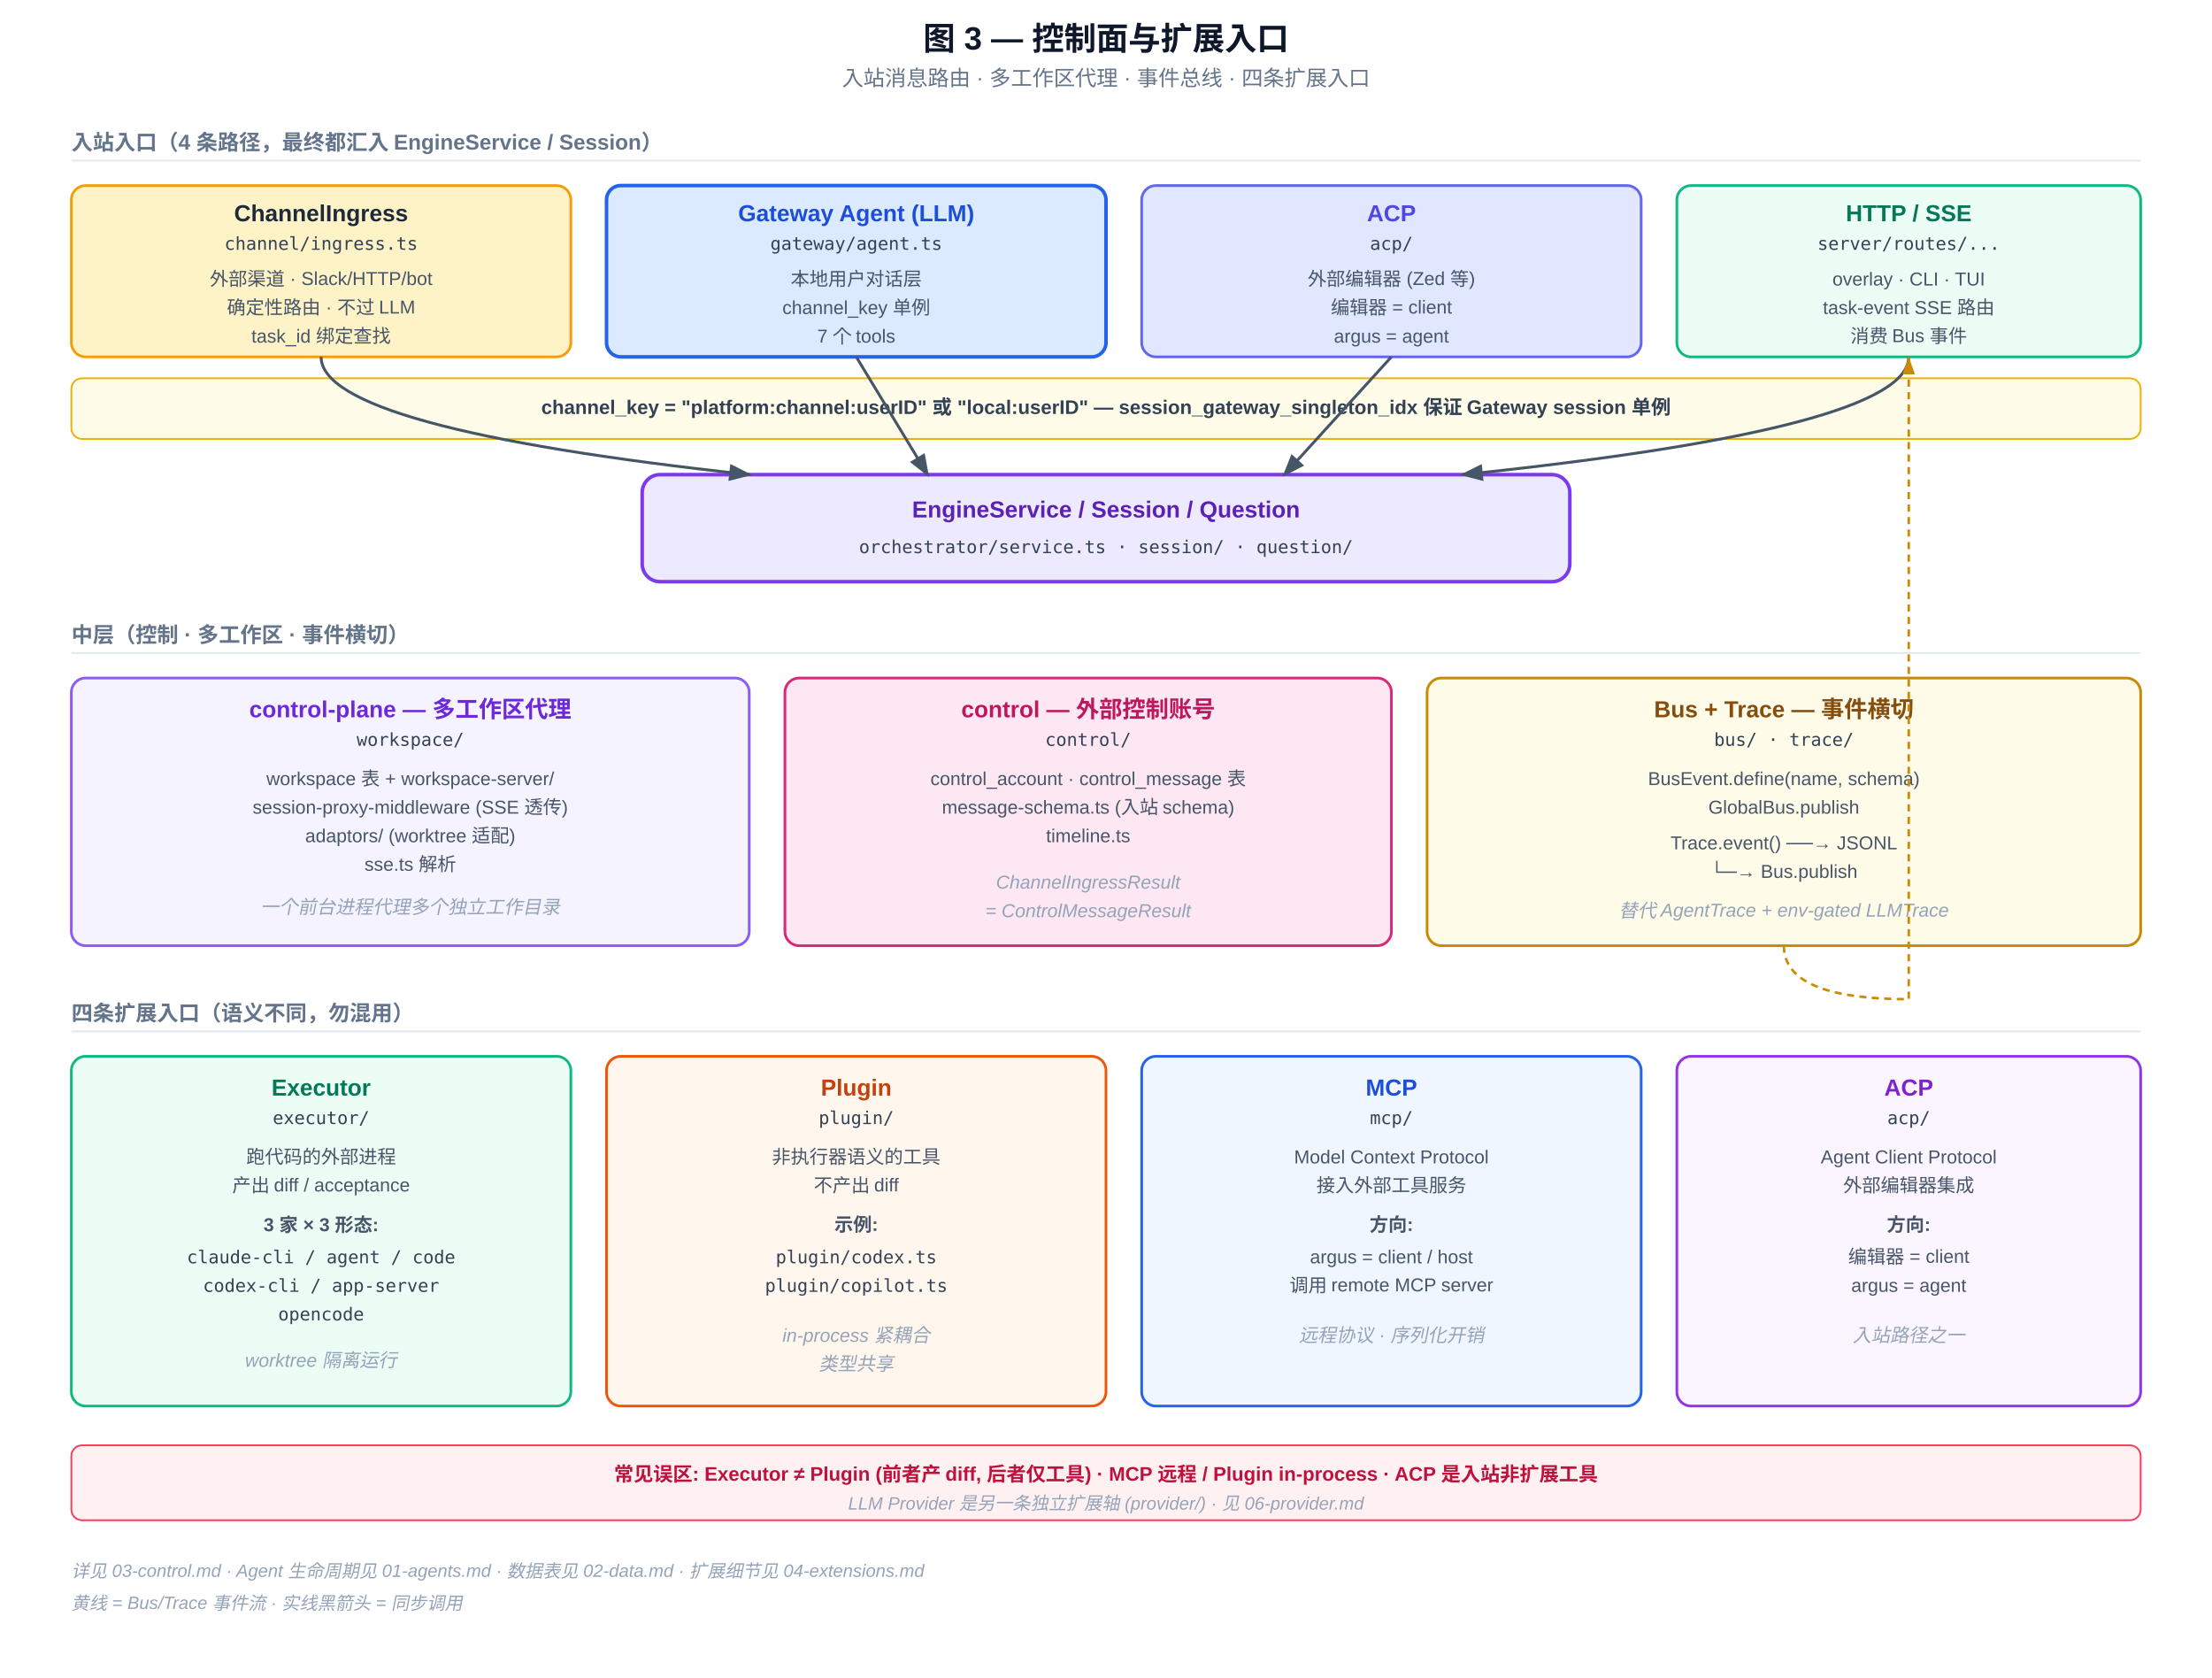
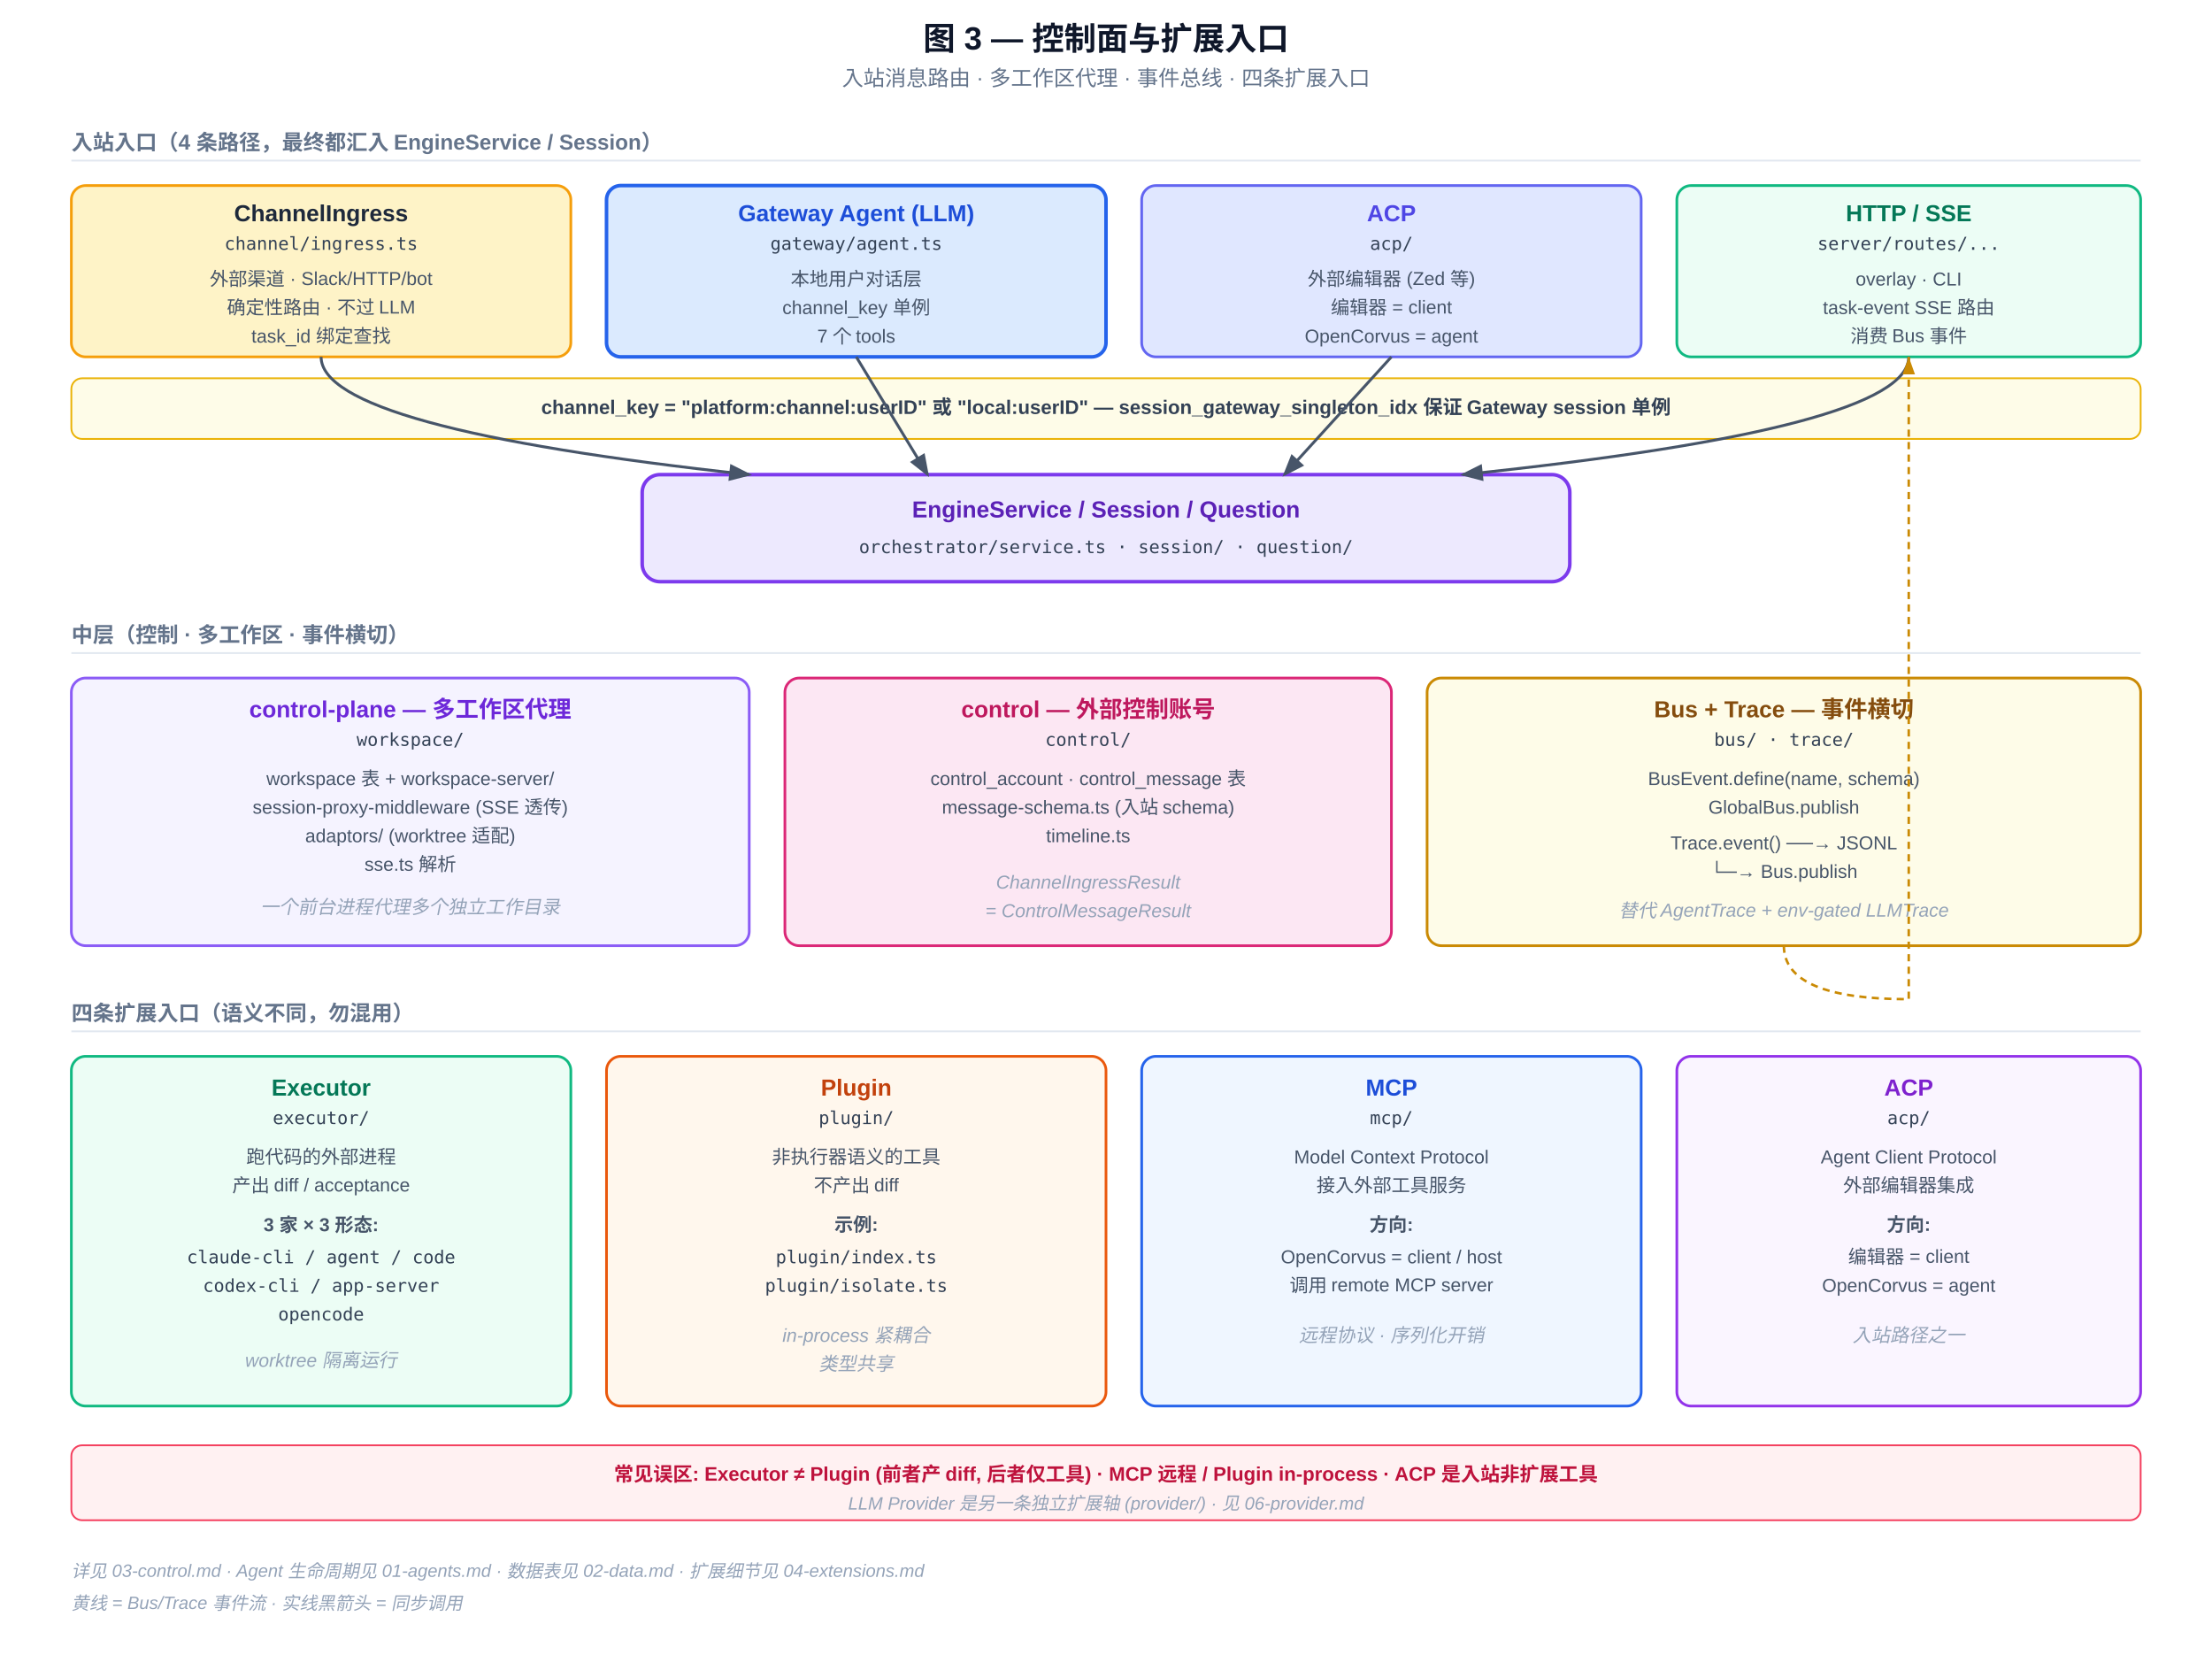
<svg xmlns="http://www.w3.org/2000/svg" viewBox="0 0 1240 940" width="100%" height="100%">
  <defs>
    <style>
      text { font-family: 'Segoe UI', Arial, sans-serif; }
      .ingress { fill: #fef3c7; stroke: #f59e0b; stroke-width: 1.5; rx: 8; }
      .gateway { fill: #dbeafe; stroke: #2563eb; stroke-width: 2; rx: 8; }
      .acp     { fill: #e0e7ff; stroke: #6366f1; stroke-width: 1.5; rx: 8; }
      .http    { fill: #ecfdf5; stroke: #10b981; stroke-width: 1.5; rx: 8; }
      .cp      { fill: #f5f3ff; stroke: #8b5cf6; stroke-width: 1.5; rx: 8; }
      .ctrl    { fill: #fce7f3; stroke: #db2777; stroke-width: 1.5; rx: 8; }
      .bus     { fill: #fefce8; stroke: #ca8a04; stroke-width: 1.5; rx: 8; }
      .ext     { fill: #f1f5f9; stroke: #64748b; stroke-width: 1.5; rx: 8; }
      .ext-exec{ fill: #ecfdf5; stroke: #10b981; stroke-width: 1.5; rx: 8; }
      .ext-plug{ fill: #fff7ed; stroke: #ea580c; stroke-width: 1.5; rx: 8; }
      .ext-mcp { fill: #eff6ff; stroke: #2563eb; stroke-width: 1.5; rx: 8; }
      .ext-acp { fill: #faf5ff; stroke: #9333ea; stroke-width: 1.5; rx: 8; }
      .core    { fill: #ede9fe; stroke: #7c3aed; stroke-width: 2; rx: 10; }
      .arrow   { stroke: #475569; stroke-width: 1.6; fill: none; marker-end: url(#ar); }
      .ev      { stroke: #ca8a04; stroke-width: 1.4; fill: none; stroke-dasharray: 4 3; marker-end: url(#ae); }
      .title{ font-size: 18px; font-weight: 700; fill: #0f172a; text-anchor: middle; }
      .subtitle{ font-size: 12px; fill: #64748b; text-anchor: middle; }
      .h1 { font-size: 14px; font-weight: 700; fill: #0f172a; text-anchor: start; }
      .h2 { font-size: 13px; font-weight: 600; fill: #1e293b; text-anchor: middle; }
      .h3 { font-size: 11px; font-weight: 600; fill: #334155; text-anchor: middle; }
      .body { font-size: 10.5px; fill: #475569; text-anchor: middle; }
      .code { font-family: 'Cascadia Code',Consolas,monospace; font-size: 10px; fill: #334155; text-anchor: middle; }
      .note { font-size: 10px; fill: #94a3b8; text-anchor: start; font-style: italic; }
      .tag  { font-size: 10px; fill: #64748b; text-anchor: middle; }
    </style>
    <marker id="ar" markerWidth="8" markerHeight="6" refX="7" refY="3" orient="auto">
      <polygon points="0 0,8 3,0 6" fill="#475569" />
    </marker>
    <marker id="ae" markerWidth="7" markerHeight="5" refX="7" refY="2.5" orient="auto">
      <polygon points="0 0,7 2.5,0 5" fill="#ca8a04" />
    </marker>
  </defs>
  <text class="title" x="620" y="28">图 3 — 控制面与扩展入口</text>
  <text class="subtitle" x="620" y="48">入站消息路由 · 多工作区代理 · 事件总线 · 四条扩展入口</text>
  <text class="h1" x="40" y="84" style="fill:#64748b;font-size:12px">入站入口（4 条路径，最终都汇入 EngineService / Session）</text>
  <line x1="40" y1="90" x2="1200" y2="90" stroke="#e2e8f0" />
  <rect class="ingress" x="40" y="104" width="280" height="96" />
  <text class="h2" x="180" y="124">ChannelIngress</text>
  <text class="code" x="180" y="140">channel/ingress.ts</text>
  <text class="body" x="180" y="160">外部渠道 · Slack/HTTP/bot</text>
  <text class="body" x="180" y="176">确定性路由 · 不过 LLM</text>
  <text class="body" x="180" y="192">task_id 绑定查找</text>
  <rect class="gateway" x="340" y="104" width="280" height="96" />
  <text class="h2" x="480" y="124" style="fill:#1d4ed8">Gateway Agent (LLM)</text>
  <text class="code" x="480" y="140">gateway/agent.ts</text>
  <text class="body" x="480" y="160">本地用户对话层</text>
  <text class="body" x="480" y="176">channel_key 单例</text>
  <text class="body" x="480" y="192">7 个 tools</text>
  <rect class="acp" x="640" y="104" width="280" height="96" />
  <text class="h2" x="780" y="124" style="fill:#4f46e5">ACP</text>
  <text class="code" x="780" y="140">acp/</text>
  <text class="body" x="780" y="160">外部编辑器 (Zed 等)</text>
  <text class="body" x="780" y="176">编辑器 = client</text>
-   <text class="body" x="780" y="192">argus = agent</text>
+   <text class="body" x="780" y="192">OpenCorvus = agent</text>
  <rect class="http" x="940" y="104" width="260" height="96" />
  <text class="h2" x="1070" y="124" style="fill:#047857">HTTP / SSE</text>
  <text class="code" x="1070" y="140">server/routes/...</text>
-   <text class="body" x="1070" y="160">overlay · CLI · TUI</text>
+   <text class="body" x="1070" y="160">overlay · CLI</text>
  <text class="body" x="1070" y="176">task-event SSE 路由</text>
  <text class="body" x="1070" y="192">消费 Bus 事件</text>
  <rect fill="#fefce8" stroke="#eab308" stroke-width="1" x="40" y="212" width="1160" height="34" rx="6" />
  <text class="h3" x="620" y="232">channel_key = "platform:channel:userID" 或 "local:userID" — session_gateway_singleton_idx 保证 Gateway session 单例</text>
  <rect class="core" x="360" y="266" width="520" height="60" />
  <text class="h2" x="620" y="290" style="fill:#5b21b6">EngineService / Session / Question</text>
  <text class="code" x="620" y="310">orchestrator/service.ts · session/ · question/</text>
  <path class="arrow" d="M 180 200 Q 180 240 420 266" />
  <path class="arrow" d="M 480 200 L 520 266" />
  <path class="arrow" d="M 780 200 L 720 266" />
  <path class="arrow" d="M 1070 200 Q 1070 240 820 266" />
  <text class="h1" x="40" y="360" style="fill:#64748b;font-size:12px">中层（控制 · 多工作区 · 事件横切）</text>
  <line x1="40" y1="366" x2="1200" y2="366" stroke="#e2e8f0" />
  <rect class="cp" x="40" y="380" width="380" height="150" />
  <text class="h2" x="230" y="402" style="fill:#6d28d9">control-plane — 多工作区代理</text>
  <text class="code" x="230" y="418">workspace/</text>
  <text class="body" x="230" y="440">workspace 表 + workspace-server/</text>
  <text class="body" x="230" y="456">session-proxy-middleware (SSE 透传)</text>
  <text class="body" x="230" y="472">adaptors/ (worktree 适配)</text>
  <text class="body" x="230" y="488">sse.ts 解析</text>
  <text class="body" x="230" y="512" style="fill:#94a3b8;font-style:italic">一个前台进程代理多个独立工作目录</text>
  <rect class="ctrl" x="440" y="380" width="340" height="150" />
  <text class="h2" x="610" y="402" style="fill:#be185d">control — 外部控制账号</text>
  <text class="code" x="610" y="418">control/</text>
  <text class="body" x="610" y="440">control_account · control_message 表</text>
  <text class="body" x="610" y="456">message-schema.ts (入站 schema)</text>
  <text class="body" x="610" y="472">timeline.ts</text>
  <text class="body" x="610" y="498" style="fill:#94a3b8;font-style:italic">ChannelIngressResult</text>
  <text class="body" x="610" y="514" style="fill:#94a3b8;font-style:italic">= ControlMessageResult</text>
  <rect class="bus" x="800" y="380" width="400" height="150" />
  <text class="h2" x="1000" y="402" style="fill:#854d0e">Bus + Trace — 事件横切</text>
  <text class="code" x="1000" y="418">bus/ · trace/</text>
  <text class="body" x="1000" y="440">BusEvent.define(name, schema)</text>
  <text class="body" x="1000" y="456">GlobalBus.publish</text>
  <text class="body" x="1000" y="476">Trace.event() ──→ JSONL</text>
  <text class="body" x="1000" y="492">              └─→ Bus.publish</text>
  <text class="body" x="1000" y="514" style="fill:#94a3b8;font-style:italic">替代 AgentTrace + env-gated LLMTrace</text>
  <path class="ev" d="M 1000 530 Q 1000 560 1070 560 Q 1070 340 1070 200" />
  <text class="h1" x="40" y="572" style="fill:#64748b;font-size:12px">四条扩展入口（语义不同，勿混用）</text>
  <line x1="40" y1="578" x2="1200" y2="578" stroke="#e2e8f0" />
  <rect class="ext-exec" x="40" y="592" width="280" height="196" />
  <text class="h2" x="180" y="614" style="fill:#047857">Executor</text>
  <text class="code" x="180" y="630">executor/</text>
  <text class="body" x="180" y="652">跑代码的外部进程</text>
  <text class="body" x="180" y="668">产出 diff / acceptance</text>
  <text class="body" x="180" y="690" style="font-weight:600">3 家 × 3 形态:</text>
  <text class="code" x="180" y="708">claude-cli / agent / code</text>
  <text class="code" x="180" y="724">codex-cli / app-server</text>
  <text class="code" x="180" y="740">opencode</text>
  <text class="body" x="180" y="766" style="fill:#94a3b8;font-style:italic">worktree 隔离运行</text>
  <rect class="ext-plug" x="340" y="592" width="280" height="196" />
  <text class="h2" x="480" y="614" style="fill:#c2410c">Plugin</text>
  <text class="code" x="480" y="630">plugin/</text>
  <text class="body" x="480" y="652">非执行器语义的工具</text>
  <text class="body" x="480" y="668">不产出 diff</text>
  <text class="body" x="480" y="690" style="font-weight:600">示例:</text>
-   <text class="code" x="480" y="708">plugin/codex.ts</text>
-   <text class="code" x="480" y="724">plugin/copilot.ts</text>
+   <text class="code" x="480" y="708">plugin/index.ts</text>
+   <text class="code" x="480" y="724">plugin/isolate.ts</text>
  <text class="body" x="480" y="752" style="fill:#94a3b8;font-style:italic">in-process 紧耦合</text>
  <text class="body" x="480" y="768" style="fill:#94a3b8;font-style:italic">类型共享</text>
  <rect class="ext-mcp" x="640" y="592" width="280" height="196" />
  <text class="h2" x="780" y="614" style="fill:#1d4ed8">MCP</text>
  <text class="code" x="780" y="630">mcp/</text>
  <text class="body" x="780" y="652">Model Context Protocol</text>
  <text class="body" x="780" y="668">接入外部工具服务</text>
  <text class="body" x="780" y="690" style="font-weight:600">方向:</text>
-   <text class="body" x="780" y="708">argus = client / host</text>
+   <text class="body" x="780" y="708">OpenCorvus = client / host</text>
  <text class="body" x="780" y="724">调用 remote MCP server</text>
  <text class="body" x="780" y="752" style="fill:#94a3b8;font-style:italic">远程协议 · 序列化开销</text>
  <rect class="ext-acp" x="940" y="592" width="260" height="196" />
  <text class="h2" x="1070" y="614" style="fill:#7e22ce">ACP</text>
  <text class="code" x="1070" y="630">acp/</text>
  <text class="body" x="1070" y="652">Agent Client Protocol</text>
  <text class="body" x="1070" y="668">外部编辑器集成</text>
  <text class="body" x="1070" y="690" style="font-weight:600">方向:</text>
  <text class="body" x="1070" y="708">编辑器 = client</text>
-   <text class="body" x="1070" y="724">argus = agent</text>
+   <text class="body" x="1070" y="724">OpenCorvus = agent</text>
  <text class="body" x="1070" y="752" style="fill:#94a3b8;font-style:italic">入站路径之一</text>
  <rect fill="#fff1f2" stroke="#f43f5e" stroke-width="1" x="40" y="810" width="1160" height="42" rx="6" />
  <text class="h3" x="620" y="830" style="fill:#be123c">常见误区: Executor ≠ Plugin (前者产 diff, 后者仅工具) · MCP 远程 / Plugin in-process · ACP 是入站非扩展工具</text>
  <text class="note" x="620" y="846" style="text-anchor:middle">LLM Provider 是另一条独立扩展轴 (provider/) · 见 06-provider.md</text>
  <text class="note" x="40" y="884">详见 03-control.md · Agent 生命周期见 01-agents.md · 数据表见 02-data.md · 扩展细节见 04-extensions.md</text>
  <text class="note" x="40" y="902">黄线 = Bus/Trace 事件流 · 实线黑箭头 = 同步调用</text>
</svg>
